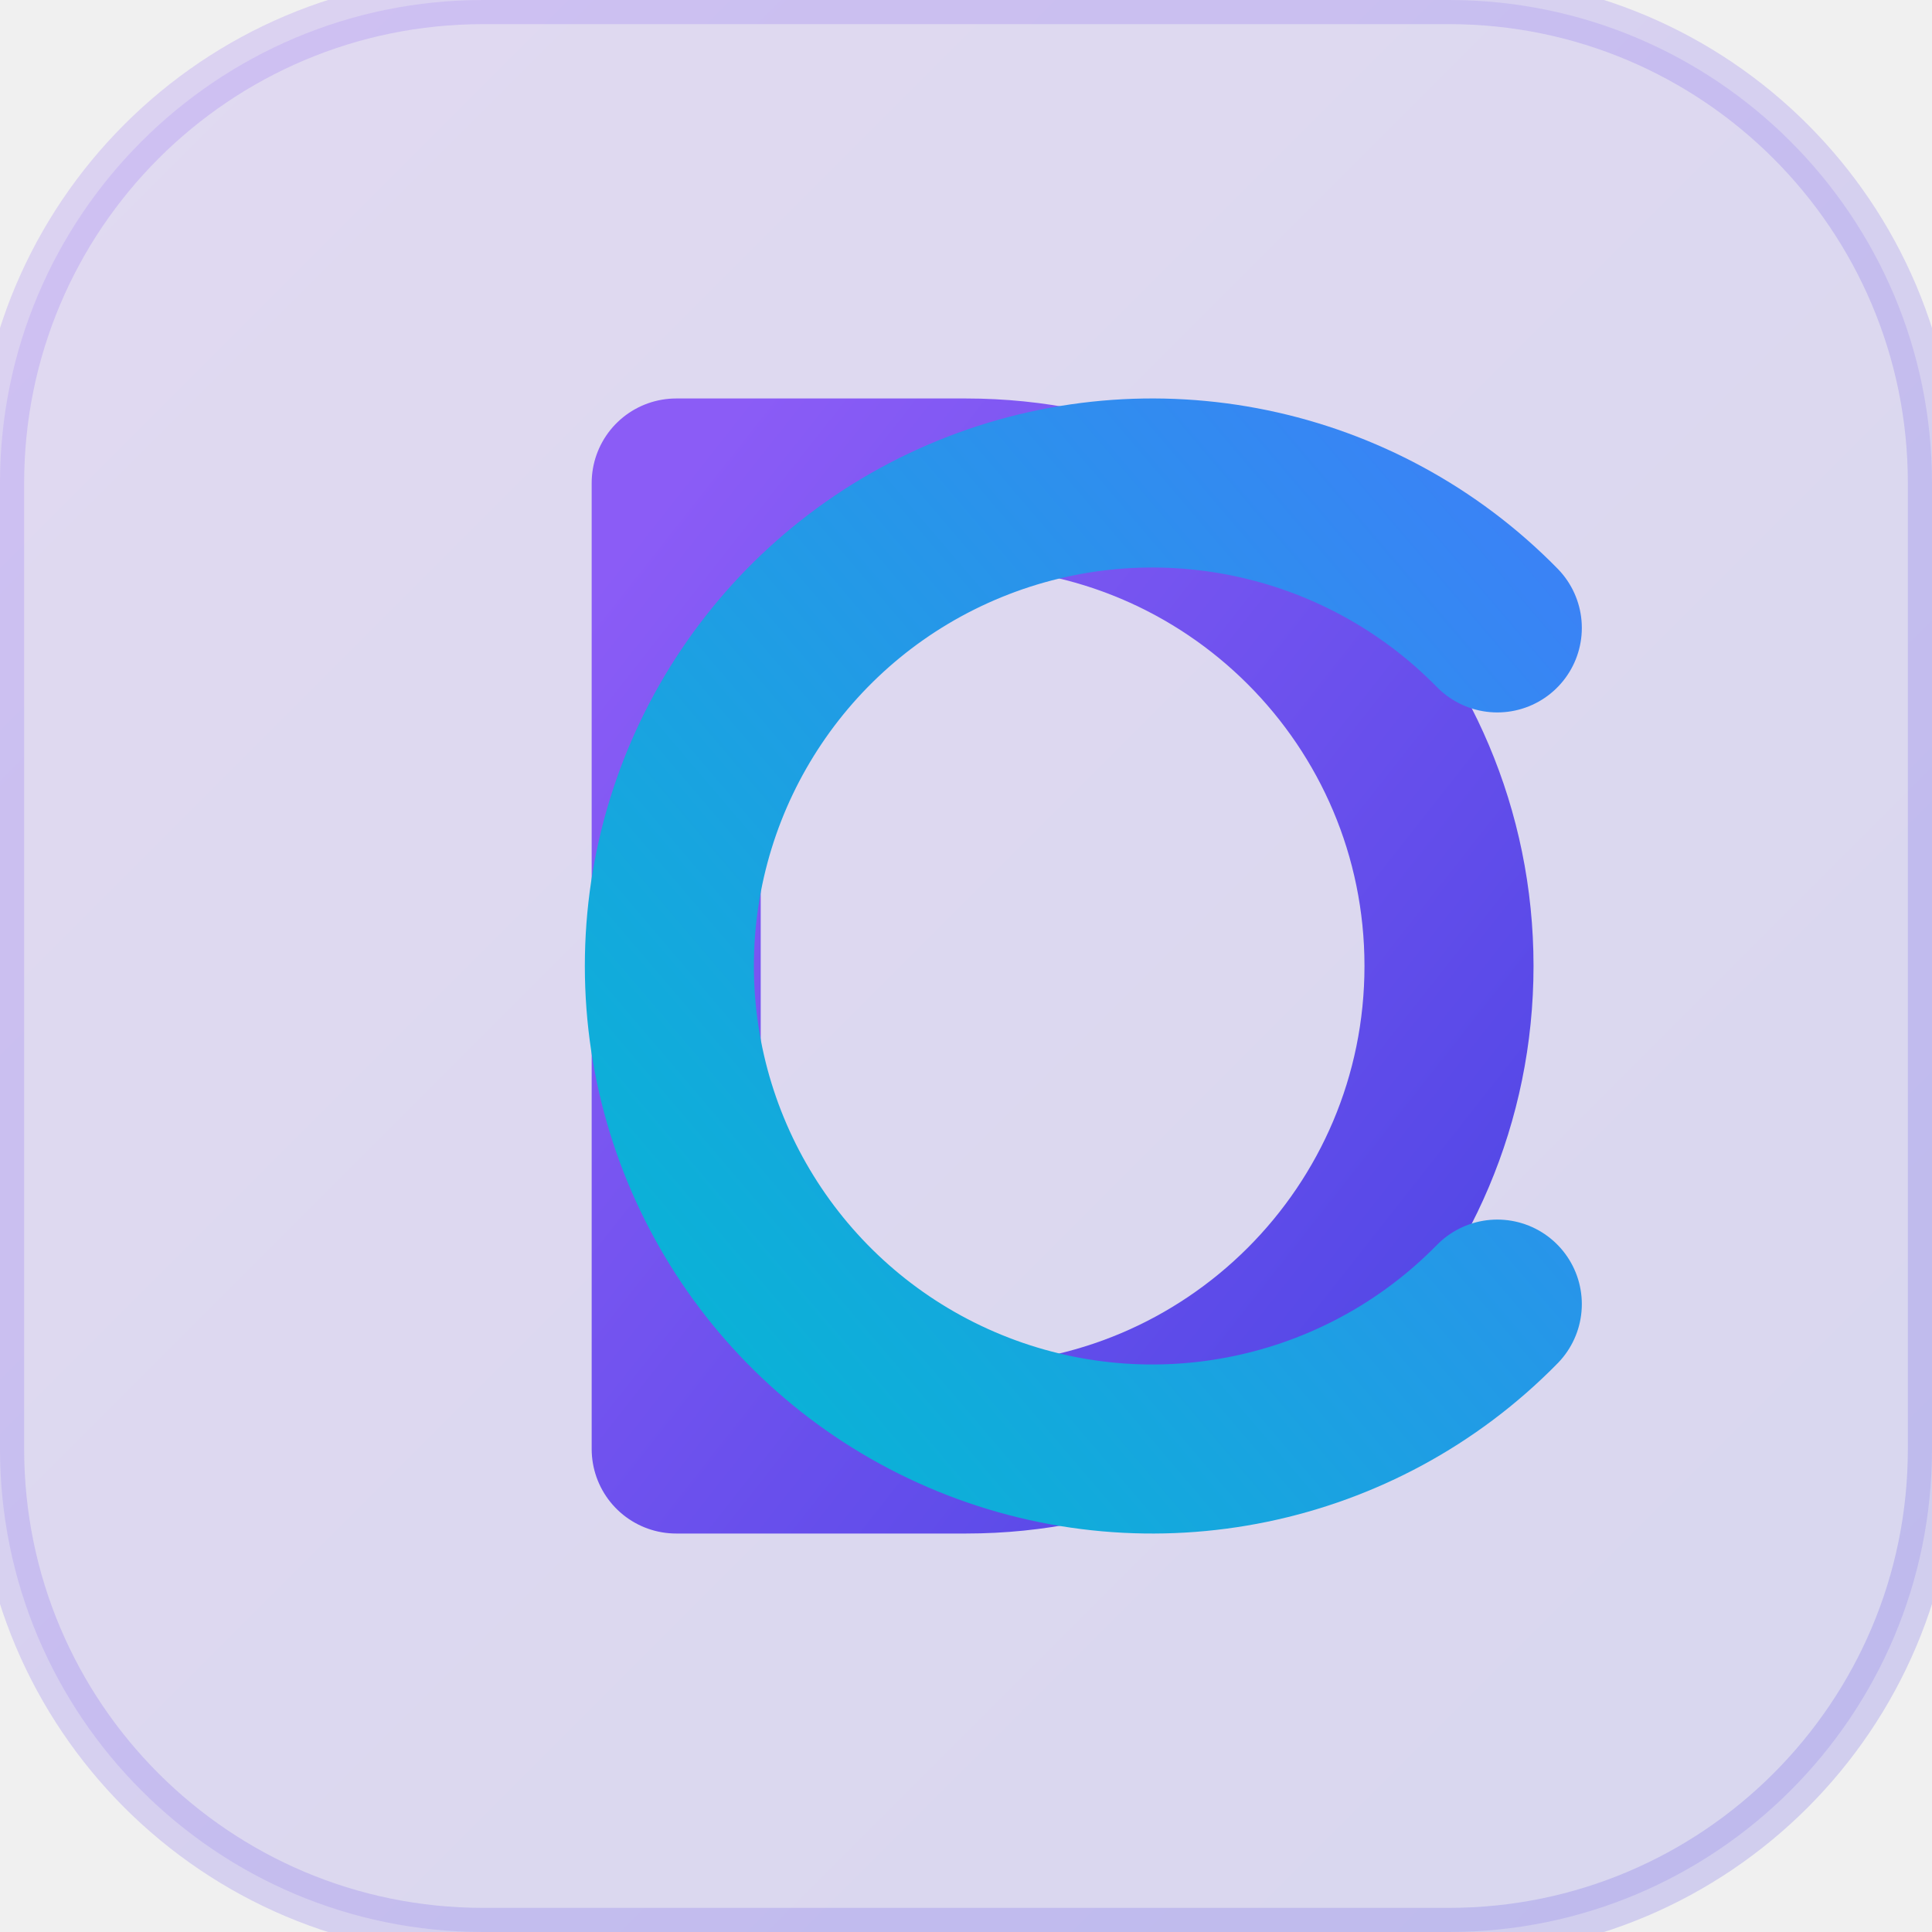
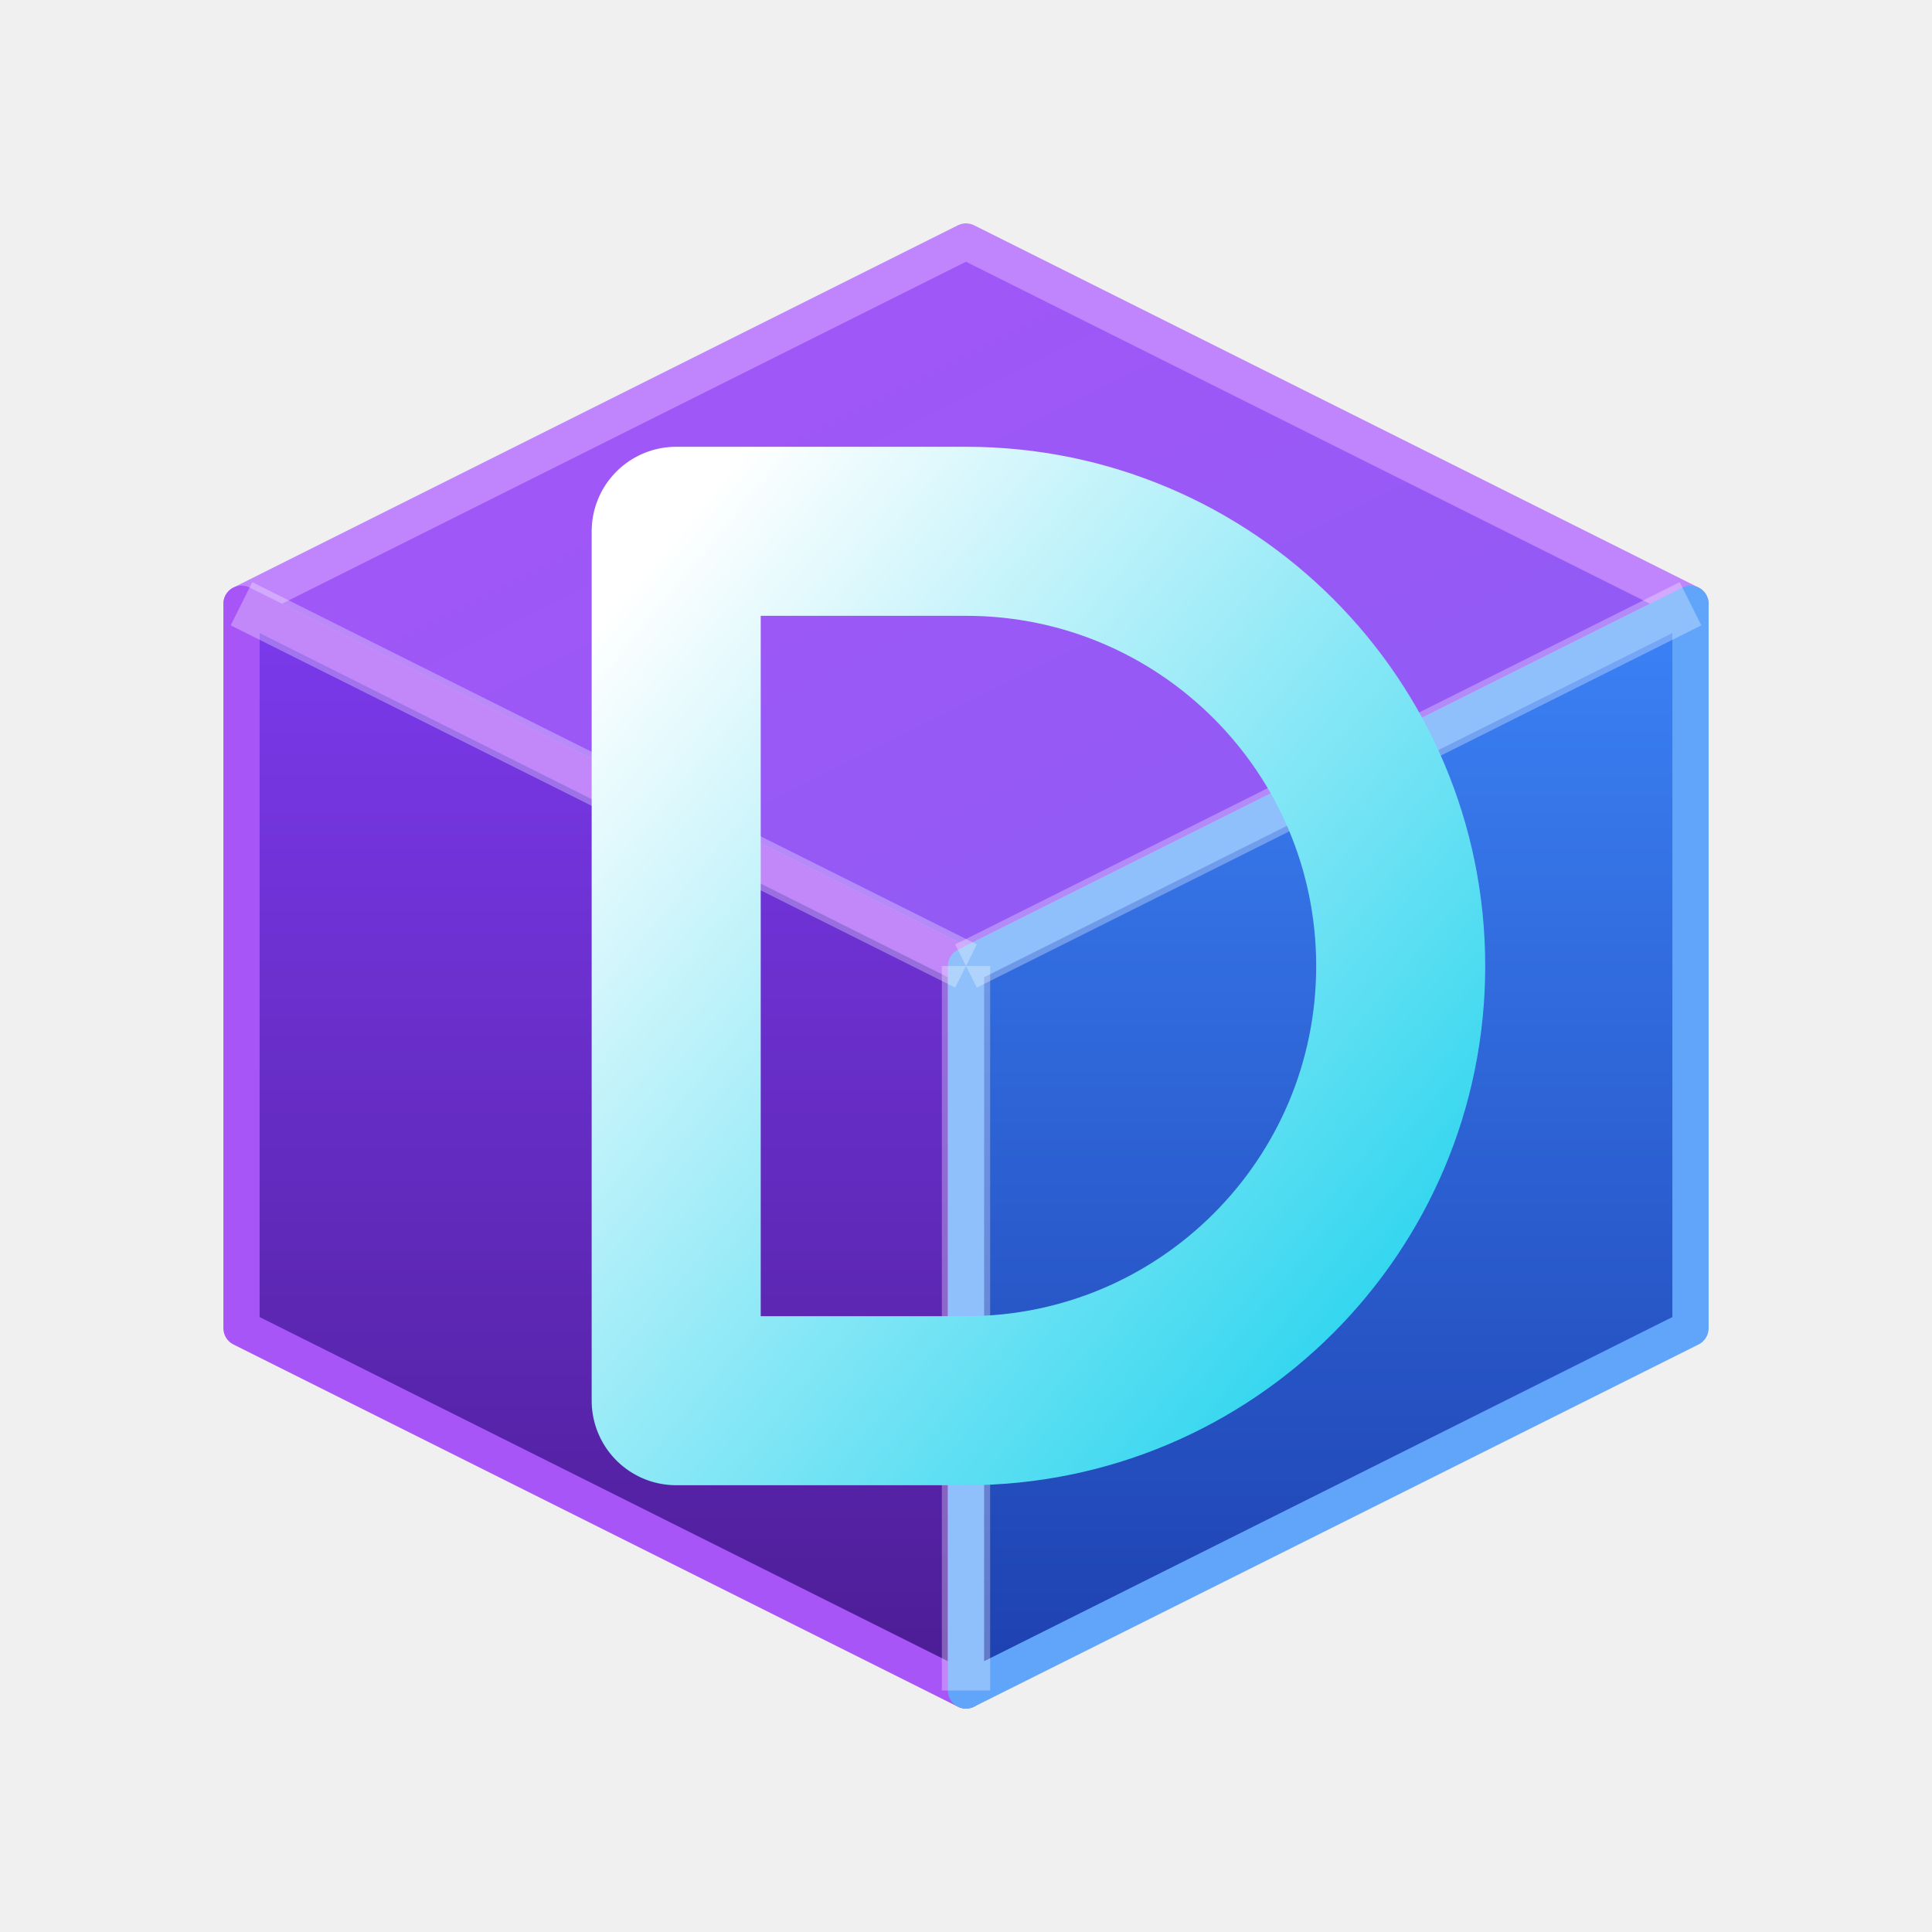
<svg xmlns="http://www.w3.org/2000/svg" viewBox="0 0 40 40" fill="none">
  <defs>
-     <linearGradient id="logo-d-grad" x1="0%" y1="0%" x2="100%" y2="100%">
-       <stop offset="0%" stop-color="#8B5CF6" />
-       <stop offset="100%" stop-color="#4F46E5" />
+     <linearGradient id="cube-top" x1="0%" y1="0%" x2="100%" y2="100%">
+       <stop offset="0%" stop-color="#A855F7" />
+       <stop offset="100%" stop-color="#8B5CF6" />
    </linearGradient>
-     <linearGradient id="logo-c-grad" x1="0%" y1="100%" x2="100%" y2="0%">
-       <stop offset="0%" stop-color="#06B6D4" />
-       <stop offset="100%" stop-color="#3B82F6" />
+     <linearGradient id="cube-left" x1="0%" y1="0%" x2="0%" y2="100%">
+       <stop offset="0%" stop-color="#7C3AED" />
+       <stop offset="100%" stop-color="#4C1D95" />
+     </linearGradient>
+     <linearGradient id="cube-right" x1="0%" y1="0%" x2="0%" y2="100%">
+       <stop offset="0%" stop-color="#3B82F6" />
+       <stop offset="100%" stop-color="#1E40AF" />
+     </linearGradient>
+     <linearGradient id="d-grad" x1="0%" y1="0%" x2="100%" y2="100%">
+       <stop offset="0%" stop-color="#FFFFFF" />
+       <stop offset="100%" stop-color="#22D3EE" />
    </linearGradient>
  </defs>
-   <rect width="40" height="40" rx="10" fill="url(#logo-d-grad)" fill-opacity="0.15" stroke="url(#logo-d-grad)" stroke-opacity="0.2" stroke-width="1" />
-   <path d="M 14 10 V 30 M 14 10 H 20 A 10 10 0 0 1 20 30 H 14" stroke="url(#logo-d-grad)" stroke-width="3.5" stroke-linecap="round" stroke-linejoin="round" />
-   <path d="M 31 13 A 10 10 0 1 0 31 27" stroke="url(#logo-c-grad)" stroke-width="3.5" stroke-linecap="round" stroke-linejoin="round" />
+   <polygon points="20,5 35,12.5 20,20 5,12.5" fill="url(#cube-top)" stroke="#C084FC" stroke-width="0.75" stroke-linejoin="round" />
+   <polygon points="5,12.5 20,20 20,35 5,27.5" fill="url(#cube-left)" stroke="#A855F7" stroke-width="0.75" stroke-linejoin="round" />
+   <polygon points="20,20 35,12.5 35,27.5 20,35" fill="url(#cube-right)" stroke="#60A5FA" stroke-width="0.75" stroke-linejoin="round" />
+   <line x1="20" y1="20" x2="20" y2="35" stroke="#FFFFFF" stroke-opacity="0.3" stroke-width="1" />
+   <line x1="20" y1="20" x2="5" y2="12.5" stroke="#FFFFFF" stroke-opacity="0.3" stroke-width="1" />
+   <line x1="20" y1="20" x2="35" y2="12.5" stroke="#FFFFFF" stroke-opacity="0.3" stroke-width="1" />
+   <path d="M 14 11 V 29 M 14 11 H 20 A 9 9 0 0 1 20 29 H 14" stroke="url(#d-grad)" stroke-width="3.5" stroke-linecap="round" stroke-linejoin="round" />
</svg>
